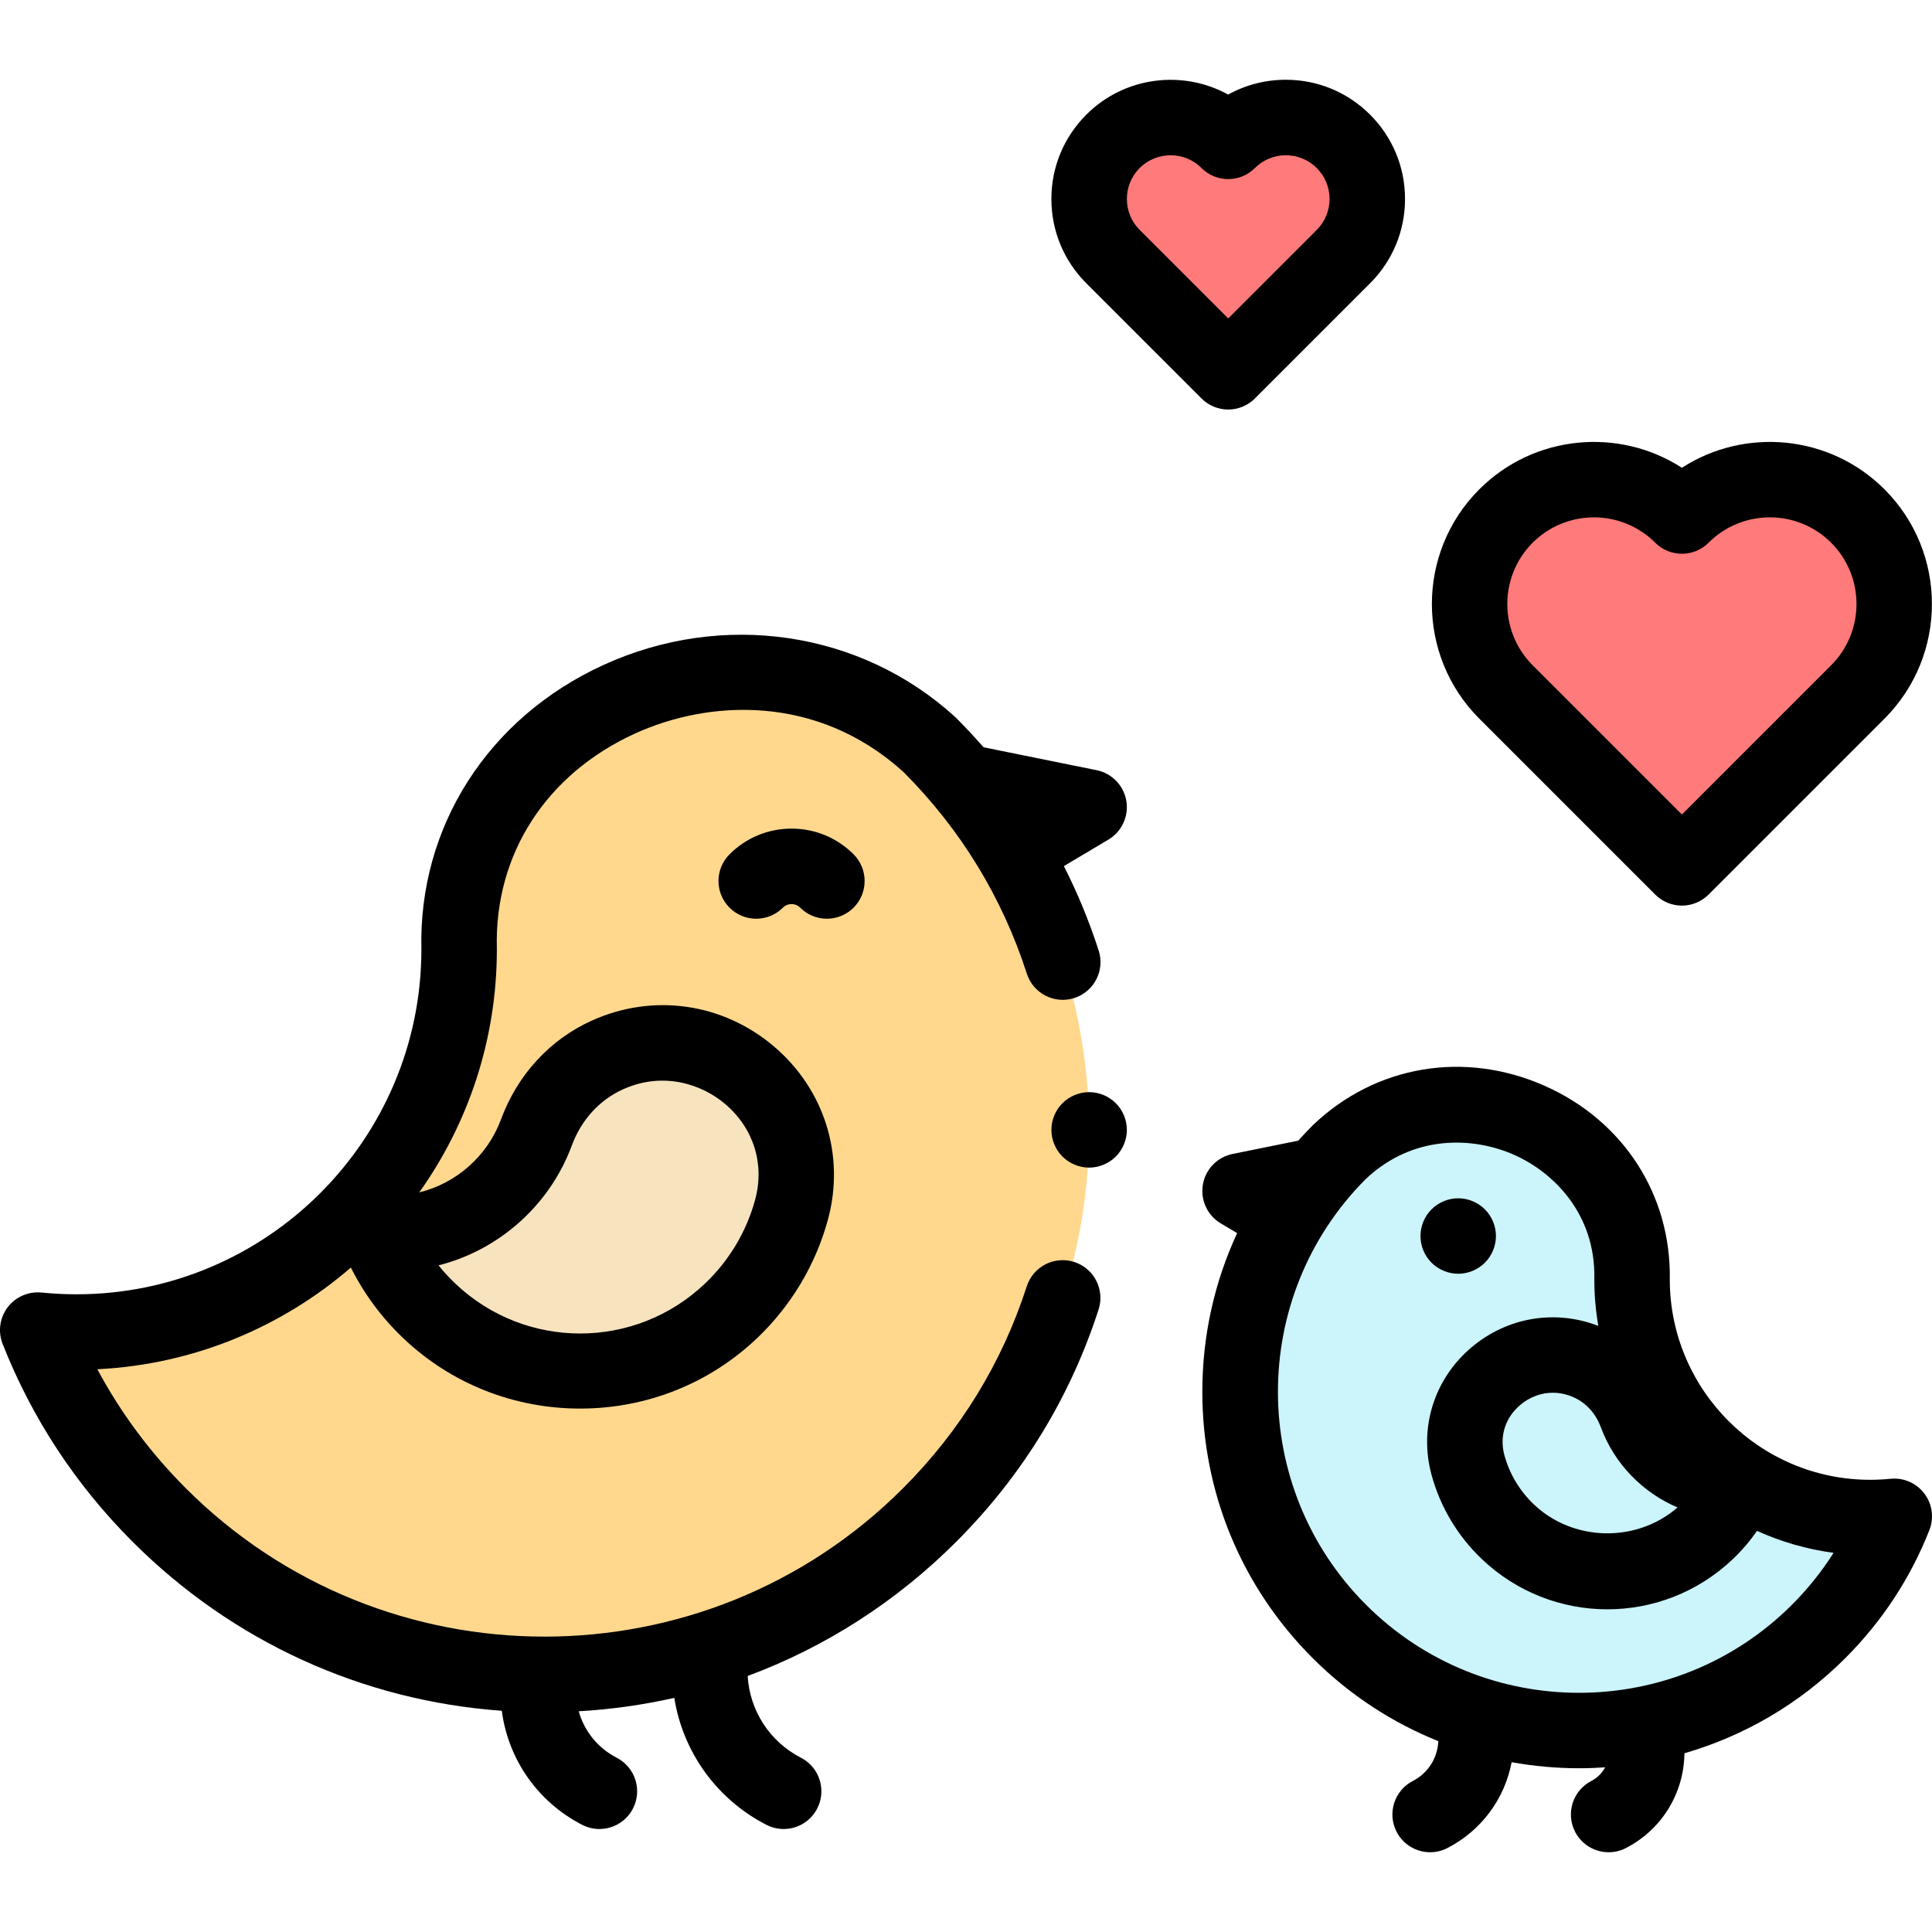
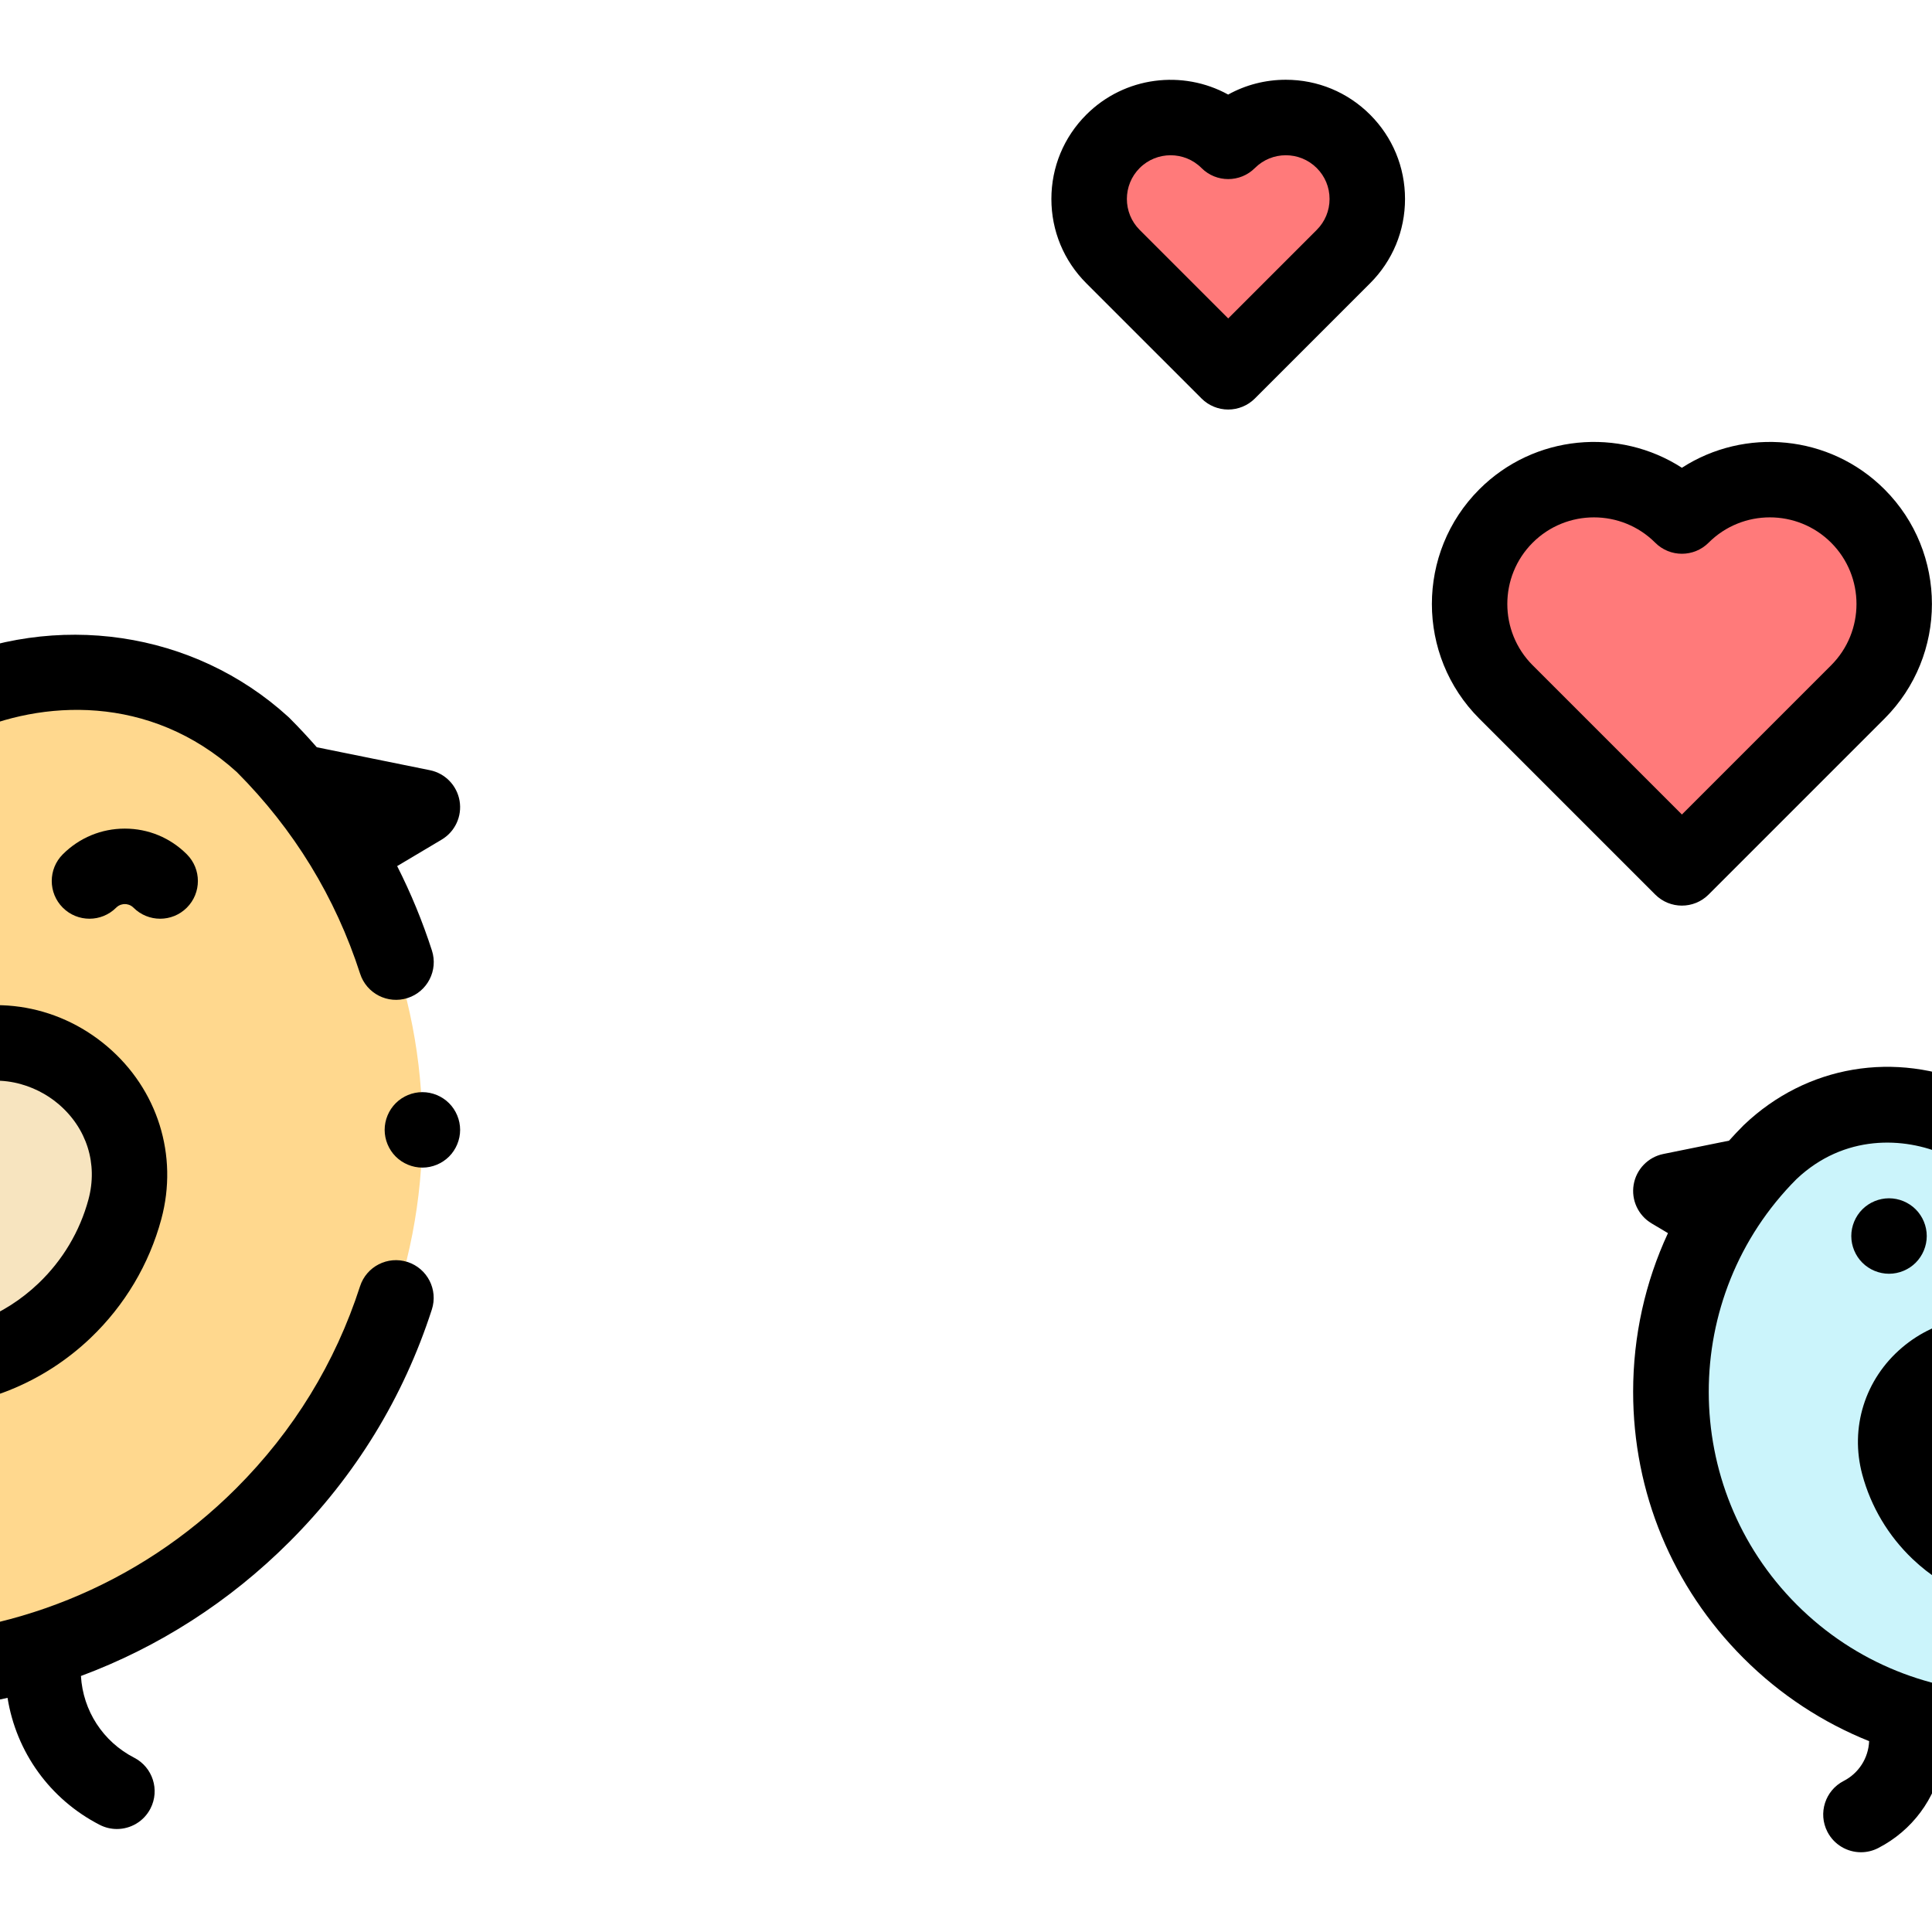
- <svg xmlns="http://www.w3.org/2000/svg" id="Capa_1" enable-background="new 0 0 512 512" height="512" viewBox="0 0 512 512" width="512">
-   <g id="XMLID_1996_">
-     <g id="XMLID_813_">
-       <path id="XMLID_1871_" d="m246.349 197.358c-46.982-42.829-126.385-9.327-124.673 54.224 0 56.012-45.407 101.418-101.419 101.418-3.462 0-6.884-.175-10.258-.514 7.043 17.85 17.771 34.583 32.205 49.016 56.373 56.373 147.771 56.373 204.145 0 56.373-56.372 56.373-147.771 0-204.144z" fill="#ffd88e" />
-       <path id="XMLID_835_" d="m495.618 402.162c-34.852 0-63.105-28.253-63.105-63.106.812-40.166-48.468-61.429-77.576-33.74-35.077 35.077-35.077 91.949 0 127.026s91.948 35.077 127.026 0c8.981-8.981 15.657-19.393 20.039-30.5-2.101.211-4.229.32-6.384.32z" fill="#cbf4fb" />
-       <path id="XMLID_2615_" d="m160.938 279.591c-8.809 3.987-15.434 11.468-18.79 20.535-5.268 14.236-18.297 24.912-34.057 26.515-2.84.289-5.628.28-8.338.008 3.01 7.628 7.693 14.749 14.06 20.792 22.311 21.175 57.747 21.122 79.995-.119 7.99-7.628 13.317-16.957 15.983-26.854 7.703-28.593-21.851-53.097-48.829-40.887z" fill="#f7e4bf" />
-       <path id="XMLID_2896_" d="m421.224 361.219c5.809 2.629 10.178 7.562 12.391 13.542 3.474 9.388 12.066 16.428 22.459 17.485 1.873.19 3.711.185 5.498.005-1.985 5.03-5.073 9.726-9.272 13.711-14.713 13.964-38.081 13.929-52.752-.079-5.269-5.03-8.782-11.182-10.54-17.708-5.079-18.855 14.409-35.014 32.2-26.963z" fill="#cbf4fb" />
-       <g id="XMLID_2587_">
-         <path id="XMLID_2586_" d="m445.723 229.997-46.622-46.622c-12.874-12.874-12.874-33.748 0-46.622 12.874-12.874 33.748-12.874 46.622 0 12.874-12.874 33.748-12.874 46.622 0 12.874 12.874 12.874 33.748 0 46.622z" fill="#ff7a7a" />
+ <svg xmlns="http://www.w3.org/2000/svg" id="eoqu5j6ya04c1" viewBox="0 0 512 512" shape-rendering="geometricPrecision" text-rendering="geometricPrecision">
+   <style>#eoqu5j6ya04c4_to {animation: eoqu5j6ya04c4_to__to 3000ms linear 1 normal forwards}@keyframes eoqu5j6ya04c4_to__to { 0% {transform: translate(-27.37844px,310.9681px)} 16.667% {transform: translate(157.4689px,310.9681px)} 100% {transform: translate(157.4689px,310.9681px)} }#eoqu5j6ya04c5_to {animation: eoqu5j6ya04c5_to__to 3000ms linear 1 normal forwards}@keyframes eoqu5j6ya04c5_to__to { 0% {transform: translate(529.4861px,375.7159px)} 16.667% {transform: translate(529.4861px,375.7159px)} 33.333% {transform: translate(398.2058px,375.7159px)} 100% {transform: translate(398.2058px,375.7159px)} }#eoqu5j6ya04c6_to {animation: eoqu5j6ya04c6_to__to 3000ms linear 1 normal forwards}@keyframes eoqu5j6ya04c6_to__to { 0% {transform: translate(-21.29902px,319.8267px)} 16.667% {transform: translate(163.5483px,319.8267px)} 100% {transform: translate(163.5483px,319.8267px)} }#eoqu5j6ya04c7_to {animation: eoqu5j6ya04c7_to__to 3000ms linear 1 normal forwards}@keyframes eoqu5j6ya04c7_to__to { 0% {transform: translate(539.0508px,387.752px)} 16.667% {transform: translate(539.0508px,387.752px)} 33.333% {transform: translate(407.7705px,387.752px)} 100% {transform: translate(407.7705px,387.752px)} }#eoqu5j6ya04c9_to {animation: eoqu5j6ya04c9_to__to 3000ms linear 1 normal forwards}@keyframes eoqu5j6ya04c9_to__to { 0% {transform: translate(445.723px,178.5472px)} 10% {transform: translate(388.6378px,205.7307px)} 16.667% {transform: translate(406.307px,163.5964px)} 23.333% {transform: translate(446.8595px,170.0807px)} 33.333% {transform: translate(438.612px,182.0212px)} 43.333% {transform: translate(409.7497px,214.924px)} 50% {transform: translate(400.2355px,170.0807px)} 56.667% {transform: translate(428.6334px,170.0807px)} 63.333% {transform: translate(434.464px,182.0212px)} 66.667% {transform: translate(424.464px,188.8171px)} 76.667% {transform: translate(419.7497px,170.0807px)} 83.333% {transform: translate(445.744px,158.1402px)} 90% {transform: translate(434.464px,188.042px)} 96.667% {transform: translate(434.464px,170.0807px)} 100% {transform: translate(424.464px,182.0212px)} }#eoqu5j6ya04c10_to {animation: eoqu5j6ya04c10_to__to 3000ms linear 1 normal forwards}@keyframes eoqu5j6ya04c10_to__to { 0% {transform: translate(325.487px,64.833px)} 10% {transform: translate(268.4018px,92.01643px)} 16.667% {transform: translate(286.071px,49.88211px)} 23.333% {transform: translate(326.6235px,56.3665px)} 33.333% {transform: translate(318.376px,68.307px)} 43.333% {transform: translate(289.5137px,101.2097px)} 50% {transform: translate(279.9995px,56.3665px)} 56.667% {transform: translate(308.3975px,56.3665px)} 63.333% {transform: translate(314.228px,68.307px)} 66.667% {transform: translate(304.228px,75.10286px)} 76.667% {transform: translate(299.5137px,56.3665px)} 83.333% {transform: translate(325.508px,44.426px)} 90% {transform: translate(314.228px,74.32778px)} 96.667% {transform: translate(314.228px,56.3665px)} 100% {transform: translate(304.228px,68.307px)} }#eoqu5j6ya04c13_to {animation: eoqu5j6ya04c13_to__to 3000ms linear 1 normal forwards}@keyframes eoqu5j6ya04c13_to__to { 0% {transform: translate(-27.37858px,326.4584px)} 16.667% {transform: translate(157.4688px,326.4584px)} 100% {transform: translate(157.4688px,326.4584px)} }#eoqu5j6ya04c14_to {animation: eoqu5j6ya04c14_to__to 3000ms linear 1 normal forwards}@keyframes eoqu5j6ya04c14_to__to { 0% {transform: translate(33.07819px,231.5305px)} 16.667% {transform: translate(217.9255px,231.5305px)} 100% {transform: translate(217.9255px,231.5305px)} }#eoqu5j6ya04c15_to {animation: eoqu5j6ya04c15_to__to 3000ms linear 1 normal forwards}@keyframes eoqu5j6ya04c15_to__to { 0% {transform: translate(529.4842px,386.7911px)} 16.667% {transform: translate(529.4842px,386.7911px)} 33.333% {transform: translate(398.204px,386.7911px)} 100% {transform: translate(398.204px,386.7911px)} }#eoqu5j6ya04c16_to {animation: eoqu5j6ya04c16_to__to 3000ms linear 1 normal forwards}@keyframes eoqu5j6ya04c16_to__to { 0% {transform: translate(445.722px,178.5568px)} 10% {transform: translate(388.6368px,205.7403px)} 16.667% {transform: translate(406.3061px,163.6059px)} 23.333% {transform: translate(446.8585px,170.0903px)} 33.333% {transform: translate(438.611px,182.0308px)} 43.333% {transform: translate(409.7487px,214.9336px)} 50% {transform: translate(400.2345px,170.0903px)} 56.667% {transform: translate(428.6325px,170.0903px)} 63.333% {transform: translate(434.4631px,182.0308px)} 66.667% {transform: translate(424.4631px,188.8267px)} 76.667% {transform: translate(419.7487px,170.0903px)} 83.333% {transform: translate(445.743px,158.1498px)} 90% {transform: translate(434.4631px,188.0516px)} 96.667% {transform: translate(434.4631px,170.0903px)} 100% {transform: translate(424.4631px,182.0308px)} }#eoqu5j6ya04c17_to {animation: eoqu5j6ya04c17_to__to 3000ms linear 1 normal forwards}@keyframes eoqu5j6ya04c17_to__to { 0% {transform: translate(325.487px,64.834px)} 10% {transform: translate(268.4018px,92.01744px)} 16.667% {transform: translate(286.071px,49.88311px)} 23.333% {transform: translate(326.6235px,56.3675px)} 33.333% {transform: translate(318.376px,68.308px)} 43.333% {transform: translate(289.5137px,101.2107px)} 50% {transform: translate(279.9995px,56.3675px)} 56.667% {transform: translate(308.3974px,56.3675px)} 63.333% {transform: translate(314.228px,68.308px)} 66.667% {transform: translate(304.228px,75.10386px)} 76.667% {transform: translate(299.5137px,56.3675px)} 83.333% {transform: translate(325.508px,44.427px)} 90% {transform: translate(314.228px,74.32878px)} 96.667% {transform: translate(314.228px,56.3675px)} 100% {transform: translate(304.228px,68.308px)} }#eoqu5j6ya04c18_to {animation: eoqu5j6ya04c18_to__to 3000ms linear 1 normal forwards}@keyframes eoqu5j6ya04c18_to__to { 0% {transform: translate(500.6104px,327.559px)} 16.667% {transform: translate(500.6104px,327.559px)} 33.333% {transform: translate(369.3302px,327.559px)} 100% {transform: translate(369.3302px,327.559px)} }#eoqu5j6ya04c19_to {animation: eoqu5j6ya04c19_to__to 3000ms linear 1 normal forwards}@keyframes eoqu5j6ya04c19_to__to { 0% {transform: translate(111.9377px,299.429px)} 16.667% {transform: translate(257.3691px,299.429px)} 100% {transform: translate(257.3691px,299.429px)} }</style>
+   <g id="eoqu5j6ya04c2">
+     <g id="eoqu5j6ya04c3">
+       <g id="eoqu5j6ya04c4_to" transform="translate(-27.37844,310.9681)">
+         <path id="eoqu5j6ya04c4" d="M246.349,197.358C199.367,154.529,119.964,188.031,121.676,251.582C121.676,307.594,76.269,353,20.257,353C16.795,353,13.373,352.825,9.999,352.486C17.042,370.336,27.77,387.069,42.204,401.502C98.577,457.875,189.975,457.875,246.349,401.502C302.722,345.13,302.722,253.731,246.349,197.358Z" transform="translate(-149.3139,-310.9681)" fill="rgb(255,216,142)" stroke="none" stroke-width="1" />
      </g>
-       <path id="XMLID_2670_" d="m325.487 98.53-30.535-30.535c-8.432-8.432-8.432-22.103 0-30.535 8.432-8.432 22.103-8.432 30.535 0 8.432-8.432 22.103-8.432 30.535 0 8.432 8.432 8.432 22.103 0 30.535z" fill="#ff7a7a" />
+       <g id="eoqu5j6ya04c5_to" transform="translate(529.4861,375.7159)">
+         <path id="eoqu5j6ya04c5" d="M495.618,402.162C460.766,402.162,432.513,373.909,432.513,339.056C433.325,298.89,384.045,277.627,354.937,305.316C319.86,340.393,319.86,397.265,354.937,432.342C390.014,467.419,446.885,467.419,481.963,432.342C490.944,423.361,497.62,412.949,502.002,401.842C499.901,402.053,497.773,402.162,495.618,402.162Z" transform="translate(-415.3156,-375.7159)" fill="rgb(203,244,251)" stroke="none" stroke-width="1" />
+       </g>
+       <g id="eoqu5j6ya04c6_to" transform="translate(-21.29902,319.8267)">
+         <path id="eoqu5j6ya04c6" d="M160.938,279.591C152.129,283.578,145.504,291.059,142.148,300.126C136.88,314.362,123.851,325.038,108.091,326.641C105.251,326.93,102.463,326.921,99.753,326.649C102.763,334.277,107.446,341.398,113.813,347.441C136.124,368.616,171.56,368.563,193.808,347.322C201.798,339.694,207.125,330.365,209.791,320.468C217.494,291.875,187.94,267.371,160.962,279.581Z" transform="translate(-155.3933,-319.8267)" fill="rgb(247,228,191)" stroke="none" stroke-width="1" />
+       </g>
+       <g id="eoqu5j6ya04c7_to" transform="translate(539.0508,387.752)">
+         <path id="eoqu5j6ya04c7" d="M421.224,361.219C427.033,363.848,431.402,368.781,433.615,374.761C437.089,384.149,445.681,391.189,456.074,392.246C457.947,392.436,459.785,392.431,461.572,392.251C459.587,397.281,456.499,401.977,452.3,405.962C437.587,419.926,414.219,419.891,399.548,405.883C394.279,400.853,390.766,394.701,389.008,388.175C383.929,369.32,403.417,353.161,421.208,361.212Z" transform="translate(-424.8803,-387.752)" fill="rgb(203,244,251)" stroke="none" stroke-width="1" />
+       </g>
+       <g id="eoqu5j6ya04c8">
+         <g id="eoqu5j6ya04c9_to" transform="translate(445.723,178.5472)">
+           <path id="eoqu5j6ya04c9" d="M445.723,229.997L399.101,183.375C386.227,170.501,386.227,149.627,399.101,136.753C411.975,123.879,432.849,123.879,445.723,136.753C458.597,123.879,479.471,123.879,492.345,136.753C505.219,149.627,505.219,170.501,492.345,183.375Z" transform="translate(-445.723,-178.5472)" fill="rgb(255,122,122)" stroke="none" stroke-width="1" />
+         </g>
+       </g>
+       <g id="eoqu5j6ya04c10_to" transform="translate(325.487,64.833)">
+         <path id="eoqu5j6ya04c10" d="M325.487,98.53L294.952,67.995C286.52,59.563,286.52,45.892,294.952,37.46C303.384,29.028,317.055,29.028,325.487,37.46C333.919,29.028,347.59,29.028,356.022,37.46C364.454,45.892,364.454,59.563,356.022,67.995Z" transform="translate(-325.487,-64.833)" fill="rgb(255,122,122)" stroke="none" stroke-width="1" />
+       </g>
    </g>
-     <g id="XMLID_1257_">
-       <g id="XMLID_1259_">
-         <path id="XMLID_1287_" d="m284.698 334.44c-5.256-1.696-10.892 1.185-12.592 6.439-6.568 20.32-17.613 38.338-32.829 53.553-52.383 52.385-137.619 52.385-190.002 0-9.43-9.43-17.289-20.004-23.475-31.567 25.602-1.261 48.957-11.208 67.181-26.944 3.514 6.991 8.175 13.294 13.947 18.774 12.637 11.992 29.258 18.593 46.816 18.593h.104c17.596-.026 34.239-6.68 46.864-18.733 9.029-8.621 15.508-19.509 18.734-31.486 4.538-16.847-.954-34.377-14.333-45.749-13.578-11.54-32.052-14.169-48.231-6.869-.023.011-.047.021-.07.031-11.122 5.035-19.661 14.33-24.045 26.176-3.586 9.693-11.845 16.944-21.651 19.334 12.938-18.198 20.558-40.429 20.558-64.409 0-.09-.001-.18-.004-.27-.669-24.841 12.999-46.11 36.562-56.896 19.274-8.822 48.084-10.768 71.21 10.179 15.146 15.195 26.14 33.175 32.683 53.445 1.696 5.256 7.332 8.139 12.588 6.445 5.256-1.696 8.142-7.332 6.445-12.588-2.505-7.761-5.589-15.221-9.214-22.375l11.797-7.019c3.552-2.113 5.438-6.194 4.745-10.27-.692-4.074-3.82-7.304-7.871-8.125l-29.965-6.075c-2.315-2.646-4.718-5.234-7.232-7.748-.109-.108-.221-.215-.334-.319-25.016-22.804-61.592-28.194-93.177-13.735-30.583 13.999-49.055 42.911-48.233 75.478-.068 50.348-41.051 91.29-91.416 91.29-3.081 0-6.196-.156-9.258-.464-3.463-.339-6.87 1.136-8.976 3.918-2.104 2.781-2.606 6.458-1.327 9.702 7.774 19.706 19.36 37.342 34.436 52.418 26.474 26.474 60.872 42.144 97.846 44.801 1.692 12.877 9.524 24.164 21.296 30.221 1.464.754 3.026 1.11 4.567 1.11 3.627 0 7.126-1.979 8.899-5.427 2.527-4.911.595-10.94-4.316-13.467-5.01-2.578-8.591-7.055-10.059-12.303 8.597-.496 17.062-1.688 25.327-3.56 2.293 14.346 11.198 26.85 24.409 33.647 1.464.754 3.026 1.11 4.567 1.11 3.627 0 7.126-1.979 8.899-5.427 2.527-4.911.595-10.94-4.316-13.467-8.271-4.256-13.569-12.459-14.111-21.659 20.52-7.625 39.338-19.639 55.279-35.58 17.476-17.476 30.165-38.182 37.718-61.543 1.698-5.254-1.185-10.891-6.44-12.59zm-133.172-30.843c2.508-6.777 7.3-12.06 13.494-14.877.021-.01.043-.02.064-.029 10.838-4.905 21.094-1.218 27.077 3.867 7.536 6.405 10.518 15.866 7.974 25.309-2.274 8.444-6.851 16.128-13.232 22.223-18.536 17.696-47.619 17.74-66.206.099-1.613-1.531-3.105-3.15-4.474-4.854 16.014-4.051 29.454-15.93 35.303-31.738z" />
-         <path id="XMLID_1283_" d="m193.334 226.4c-3.905 3.905-3.904 10.237.001 14.142 3.905 3.907 10.238 3.904 14.142-.001.827-.826 1.792-.95 2.294-.95s1.467.124 2.294.95c1.952 1.953 4.512 2.93 7.071 2.93s5.118-.977 7.07-2.929c3.905-3.904 3.906-10.236.001-14.142-4.39-4.391-10.228-6.81-16.437-6.81s-12.046 2.419-16.436 6.81z" />
-         <path id="XMLID_1279_" d="m509.976 395.809c-2.104-2.78-5.498-4.263-8.976-3.917-1.777.179-3.588.27-5.383.27-29.252 0-53.056-23.773-53.105-53.014.412-22.503-12.323-42.206-33.259-51.438-21.205-9.351-44.66-5.383-61.209 10.36-.06.057-.119.115-.179.174-1.316 1.316-2.587 2.666-3.82 4.041l-17.404 3.529c-4.051.821-7.179 4.051-7.871 8.125-.692 4.075 1.193 8.156 4.745 10.27l4.343 2.584c-6.042 13-9.23 27.272-9.23 42.035 0 26.664 10.383 51.731 29.236 70.585 9.811 9.811 21.174 17.146 33.306 22.01-.192 4.476-2.735 8.483-6.747 10.547-4.91 2.527-6.843 8.557-4.315 13.468 1.773 3.446 5.272 5.426 8.899 5.426 1.541 0 3.104-.357 4.568-1.11 9.013-4.638 15.179-13.047 17.023-22.753 5.898 1.063 11.874 1.603 17.85 1.603 2.31 0 4.62-.082 6.925-.241-.808 1.514-2.051 2.788-3.645 3.608-4.91 2.527-6.843 8.557-4.315 13.468 1.774 3.446 5.273 5.426 8.899 5.426 1.541 0 3.104-.357 4.568-1.11 9.477-4.877 15.39-14.48 15.508-25.115 15.624-4.528 30.351-12.932 42.643-25.224 9.749-9.749 17.241-21.155 22.27-33.902 1.281-3.247.778-6.924-1.325-9.705zm-65.416 3.678c-10.81 9.423-27.66 9.137-38.106-.837-3.757-3.588-6.451-8.11-7.789-13.076-1.326-4.922.234-9.86 4.176-13.209 2.544-2.163 5.57-3.273 8.662-3.273 1.868 0 3.761.405 5.583 1.23.027.013.055.024.083.037 3.229 1.484 5.738 4.277 7.068 7.872 3.581 9.679 11.084 17.332 20.323 21.256zm30.331 25.784c-31.121 31.123-81.762 31.123-112.883 0-31.092-31.092-31.121-81.664-.091-112.794 12.648-11.956 28.568-11.185 39.267-6.467 10.539 4.647 21.677 15.716 21.33 32.844-.001.067-.002.135-.002.202 0 4.201.374 8.314 1.057 12.323-11.449-4.435-24.194-2.318-33.682 5.747-9.837 8.36-13.874 21.255-10.534 33.651 2.291 8.5 6.887 16.225 13.29 22.338 9.334 8.912 21.327 13.37 33.323 13.37 11.946-.001 23.896-4.423 33.218-13.271 2.427-2.303 4.571-4.817 6.444-7.51 6.34 2.864 13.15 4.865 20.292 5.815-3.132 4.943-6.816 9.54-11.029 13.752z" />
-         <path id="XMLID_1270_" d="m438.651 237.068c1.953 1.952 4.512 2.929 7.071 2.929s5.118-.977 7.071-2.929l46.622-46.623c16.752-16.753 16.752-44.012 0-60.764-14.561-14.56-37.058-16.464-53.693-5.717-16.638-10.749-39.134-8.842-53.693 5.717-16.752 16.752-16.752 44.011 0 60.765zm-32.479-93.244c4.478-4.478 10.358-6.716 16.24-6.716 5.881 0 11.763 2.239 16.239 6.716 3.906 3.904 10.236 3.904 14.143 0 8.953-8.955 23.522-8.957 32.479 0 8.955 8.954 8.954 23.524 0 32.479l-39.551 39.551-39.551-39.55c-8.953-8.955-8.954-23.526.001-32.48z" />
-         <path id="XMLID_1267_" d="m332.559 105.602 30.533-30.535c5.968-5.967 9.254-13.899 9.254-22.339 0-8.438-3.286-16.371-9.253-22.338s-13.9-9.253-22.338-9.253c-5.433 0-10.655 1.362-15.279 3.924-12.005-6.613-27.429-4.834-37.595 5.329-5.967 5.967-9.253 13.9-9.253 22.338s3.286 16.372 9.253 22.339l30.535 30.535c1.876 1.875 4.419 2.929 7.071 2.929s5.197-1.054 7.072-2.929zm-30.535-44.678c-4.52-4.52-4.52-11.872-.001-16.392 2.261-2.26 5.229-3.39 8.197-3.39s5.938 1.13 8.196 3.39c3.906 3.904 10.236 3.904 14.143 0 4.521-4.521 11.874-4.519 16.393 0 2.189 2.189 3.395 5.1 3.395 8.195 0 3.097-1.205 6.007-3.396 8.196l-23.463 23.464z" />
-         <path id="XMLID_1265_" d="m386.44 337.559c2.63 0 5.21-1.069 7.07-2.93s2.93-4.44 2.93-7.07-1.069-5.21-2.93-7.069c-1.86-1.86-4.44-2.931-7.07-2.931s-5.21 1.07-7.069 2.931c-1.86 1.859-2.931 4.439-2.931 7.069s1.07 5.21 2.931 7.07c1.859 1.86 4.439 2.93 7.069 2.93z" />
-         <path id="XMLID_1260_" d="m288.63 289.429c-2.64 0-5.21 1.07-7.07 2.93-1.859 1.86-2.93 4.44-2.93 7.07s1.07 5.21 2.93 7.07c1.86 1.859 4.44 2.93 7.07 2.93s5.21-1.07 7.07-2.93c1.859-1.86 2.93-4.44 2.93-7.07s-1.07-5.21-2.93-7.07-4.44-2.93-7.07-2.93z" />
+     <g id="eoqu5j6ya04c11">
+       <g id="eoqu5j6ya04c12">
+         <g id="eoqu5j6ya04c13_to" transform="translate(-27.37858,326.4584)">
+           <path id="eoqu5j6ya04c13" d="M284.698,334.44C279.442,332.744,273.806,335.625,272.106,340.879C265.538,361.199,254.493,379.217,239.277,394.432C186.894,446.817,101.658,446.817,49.275,394.432C39.845,385.002,31.986,374.428,25.8,362.865C51.402,361.604,74.757,351.657,92.981,335.921C96.495,342.912,101.156,349.215,106.928,354.695C119.565,366.687,136.186,373.288,153.744,373.288L153.848,373.288C171.444,373.262,188.087,366.608,200.712,354.555C209.741,345.934,216.22,335.046,219.446,323.069C223.984,306.222,218.492,288.692,205.113,277.32C191.535,265.78,173.061,263.151,156.882,270.451C156.859,270.462,156.835,270.472,156.812,270.482C145.69,275.517,137.151,284.812,132.767,296.658C129.181,306.351,120.922,313.602,111.116,315.992C124.054,297.794,131.674,275.563,131.674,251.583C131.674,251.493,131.673,251.403,131.67,251.313C131.001,226.472,144.669,205.203,168.232,194.417C187.506,185.595,216.316,183.649,239.442,204.596C254.588,219.791,265.582,237.771,272.125,258.041C273.821,263.297,279.457,266.18,284.713,264.486C289.969,262.79,292.855,257.154,291.158,251.898C288.653,244.137,285.569,236.677,281.944,229.523L293.741,222.504C297.293,220.391,299.179,216.31,298.486,212.234C297.794,208.16,294.666,204.93,290.615,204.109L260.65,198.034C258.335,195.388,255.932,192.8,253.418,190.286C253.309,190.178,253.197,190.071,253.084,189.967C228.068,167.163,191.492,161.773,159.907,176.232C129.324,190.231,110.852,219.143,111.674,251.71C111.606,302.058,70.623,343,20.258,343C17.177,343,14.062,342.844,11,342.536C7.537,342.197,4.13,343.672,2.024,346.454C-0.08,349.235,-0.582,352.912,0.697,356.156C8.471,375.862,20.057,393.498,35.133,408.574C61.607,435.048,96.005,450.718,132.979,453.375C134.671,466.252,142.503,477.539,154.275,483.596C155.739,484.35,157.301,484.706,158.842,484.706C162.469,484.706,165.968,482.727,167.741,479.279C170.268,474.368,168.336,468.339,163.425,465.812C158.415,463.234,154.834,458.757,153.366,453.509C161.963,453.013,170.428,451.821,178.693,449.949C180.986,464.295,189.891,476.799,203.102,483.596C204.566,484.35,206.128,484.706,207.669,484.706C211.296,484.706,214.795,482.727,216.568,479.279C219.095,474.368,217.163,468.339,212.252,465.812C203.981,461.556,198.683,453.353,198.141,444.153C218.661,436.528,237.479,424.514,253.42,408.573C270.896,391.097,283.585,370.391,291.138,347.03C292.836,341.776,289.953,336.139,284.698,334.44ZM151.526,303.597C154.034,296.82,158.826,291.537,165.02,288.72C165.041,288.71,165.063,288.7,165.084,288.691C175.922,283.786,186.178,287.473,192.161,292.558C199.697,298.963,202.679,308.424,200.135,317.867C197.861,326.311,193.284,333.995,186.903,340.09C168.367,357.786,139.284,357.83,120.697,340.189C119.084,338.658,117.592,337.039,116.223,335.335C132.237,331.284,145.677,319.405,151.526,303.597Z" transform="translate(-149.3138,-326.4584)" fill="rgb(0,0,0)" stroke="none" stroke-width="1" />
+         </g>
+         <g id="eoqu5j6ya04c14_to" transform="translate(33.07819,231.5305)">
+           <path id="eoqu5j6ya04c14" d="M193.334,226.4C189.429,230.305,189.43,236.637,193.335,240.542C197.24,244.449,203.573,244.446,207.477,240.541C208.304,239.715,209.269,239.591,209.771,239.591C210.273,239.591,211.238,239.715,212.065,240.541C214.017,242.494,216.577,243.471,219.136,243.471C221.695,243.471,224.254,242.494,226.206,240.542C230.111,236.638,230.112,230.306,226.207,226.4C221.817,222.009,215.979,219.59,209.77,219.59C203.561,219.59,197.724,222.009,193.334,226.4Z" transform="translate(-209.7705,-231.5305)" fill="rgb(0,0,0)" stroke="none" stroke-width="1" />
+         </g>
+         <g id="eoqu5j6ya04c15_to" transform="translate(529.4842,386.7911)">
+           <path id="eoqu5j6ya04c15" d="M509.976,395.809C507.872,393.029,504.478,391.546,501,391.892C499.223,392.071,497.412,392.162,495.617,392.162C466.365,392.162,442.561,368.389,442.512,339.148C442.924,316.645,430.189,296.942,409.253,287.71C388.048,278.359,364.593,282.327,348.044,298.07C347.984,298.127,347.925,298.185,347.865,298.244C346.549,299.56,345.278,300.91,344.045,302.285L326.641,305.814C322.59,306.635,319.462,309.865,318.77,313.939C318.078,318.014,319.963,322.095,323.515,324.209L327.858,326.793C321.816,339.793,318.628,354.065,318.628,368.828C318.628,395.492,329.011,420.559,347.864,439.413C357.675,449.224,369.038,456.559,381.17,461.423C380.978,465.899,378.435,469.906,374.423,471.97C369.513,474.497,367.58,480.527,370.108,485.438C371.881,488.884,375.38,490.864,379.007,490.864C380.548,490.864,382.111,490.507,383.575,489.754C392.588,485.116,398.754,476.707,400.598,467.001C406.496,468.064,412.472,468.604,418.448,468.604C420.758,468.604,423.068,468.522,425.373,468.363C424.565,469.877,423.322,471.151,421.728,471.971C416.818,474.498,414.885,480.528,417.413,485.439C419.187,488.885,422.686,490.865,426.312,490.865C427.853,490.865,429.416,490.508,430.88,489.755C440.357,484.878,446.27,475.275,446.388,464.64C462.012,460.112,476.739,451.708,489.031,439.416C498.78,429.667,506.272,418.261,511.301,405.514C512.582,402.267,512.079,398.59,509.976,395.809ZM444.56,399.487C433.75,408.91,416.9,408.624,406.454,398.65C402.697,395.062,400.003,390.54,398.665,385.574C397.339,380.652,398.899,375.714,402.841,372.365C405.385,370.202,408.411,369.092,411.503,369.092C413.371,369.092,415.264,369.497,417.086,370.322C417.113,370.335,417.141,370.346,417.169,370.359C420.398,371.843,422.907,374.636,424.237,378.231C427.818,387.91,435.321,395.563,444.56,399.487ZM474.891,425.271C443.77,456.394,393.129,456.394,362.008,425.271C330.916,394.179,330.887,343.607,361.917,312.477C374.565,300.521,390.485,301.292,401.184,306.01C411.723,310.657,422.861,321.726,422.514,338.854C422.513,338.921,422.512,338.989,422.512,339.056C422.512,343.257,422.886,347.37,423.569,351.379C412.12,346.944,399.375,349.061,389.887,357.126C380.05,365.486,376.013,378.381,379.353,390.777C381.644,399.277,386.24,407.002,392.643,413.115C401.977,422.027,413.97,426.485,425.966,426.485C437.912,426.484,449.862,422.062,459.184,413.214C461.611,410.911,463.755,408.397,465.628,405.704C471.968,408.568,478.778,410.569,485.92,411.519C482.788,416.462,479.104,421.059,474.891,425.271Z" transform="translate(-415.3138,-386.7911)" fill="rgb(0,0,0)" stroke="none" stroke-width="1" />
+         </g>
+         <g id="eoqu5j6ya04c16_to" transform="translate(445.722,178.5568)">
+           <path id="eoqu5j6ya04c16" d="M438.651,237.068C440.604,239.02,443.163,239.997,445.722,239.997C448.281,239.997,450.84,239.02,452.793,237.068L499.415,190.445C516.167,173.692,516.167,146.433,499.415,129.681C484.854,115.121,462.357,113.217,445.722,123.964C429.084,113.215,406.588,115.122,392.029,129.681C375.277,146.433,375.277,173.692,392.029,190.446ZM406.172,143.824C410.65,139.346,416.53,137.108,422.412,137.108C428.293,137.108,434.175,139.347,438.651,143.824C442.557,147.728,448.887,147.728,452.794,143.824C461.747,134.869,476.316,134.867,485.273,143.824C494.228,152.778,494.227,167.348,485.273,176.303L445.722,215.854L406.171,176.304C397.218,167.349,397.217,152.778,406.172,143.824Z" transform="translate(-445.722,-178.5568)" fill="rgb(0,0,0)" stroke="none" stroke-width="1" />
+         </g>
+         <g id="eoqu5j6ya04c17_to" transform="translate(325.487,64.834)">
+           <path id="eoqu5j6ya04c17" d="M332.559,105.602L363.092,75.067C369.06,69.1,372.346,61.168,372.346,52.728C372.346,44.29,369.06,36.357,363.093,30.39C357.126,24.423,349.193,21.137,340.755,21.137C335.322,21.137,330.1,22.499,325.476,25.061C313.471,18.448,298.047,20.227,287.881,30.39C281.914,36.357,278.628,44.29,278.628,52.728C278.628,61.166,281.914,69.1,287.881,75.067L318.416,105.602C320.292,107.477,322.835,108.531,325.487,108.531C328.139,108.531,330.684,107.477,332.559,105.602ZM302.024,60.924C297.504,56.404,297.504,49.052,302.023,44.532C304.284,42.272,307.252,41.142,310.22,41.142C313.188,41.142,316.158,42.272,318.416,44.532C322.322,48.436,328.652,48.436,332.559,44.532C337.08,40.011,344.433,40.013,348.952,44.532C351.141,46.721,352.347,49.632,352.347,52.727C352.347,55.824,351.142,58.734,348.951,60.923L325.488,84.387Z" transform="translate(-325.487,-64.834)" fill="rgb(0,0,0)" stroke="none" stroke-width="1" />
+         </g>
+         <g id="eoqu5j6ya04c18_to" transform="translate(500.6104,327.559)">
+           <path id="eoqu5j6ya04c18" d="M386.44,337.559C389.07,337.559,391.65,336.49,393.51,334.629C395.37,332.768,396.44,330.189,396.44,327.559C396.44,324.929,395.371,322.349,393.51,320.49C391.65,318.63,389.07,317.559,386.44,317.559C383.81,317.559,381.23,318.629,379.371,320.49C377.511,322.349,376.44,324.929,376.44,327.559C376.44,330.189,377.51,332.769,379.371,334.629C381.23,336.489,383.81,337.559,386.44,337.559Z" transform="translate(-386.44,-327.559)" fill="rgb(0,0,0)" stroke="none" stroke-width="1" />
+         </g>
+         <g id="eoqu5j6ya04c19_to" transform="translate(111.9377,299.429)">
+           <path id="eoqu5j6ya04c19" d="M288.63,289.429C285.99,289.429,283.42,290.499,281.56,292.359C279.701,294.219,278.63,296.799,278.63,299.429C278.63,302.059,279.7,304.639,281.56,306.499C283.42,308.358,286,309.429,288.63,309.429C291.26,309.429,293.84,308.359,295.7,306.499C297.559,304.639,298.63,302.059,298.63,299.429C298.63,296.799,297.56,294.219,295.7,292.359C293.84,290.499,291.26,289.429,288.63,289.429Z" transform="translate(-288.63,-299.429)" fill="rgb(0,0,0)" stroke="none" stroke-width="1" />
+         </g>
      </g>
    </g>
  </g>
</svg>
